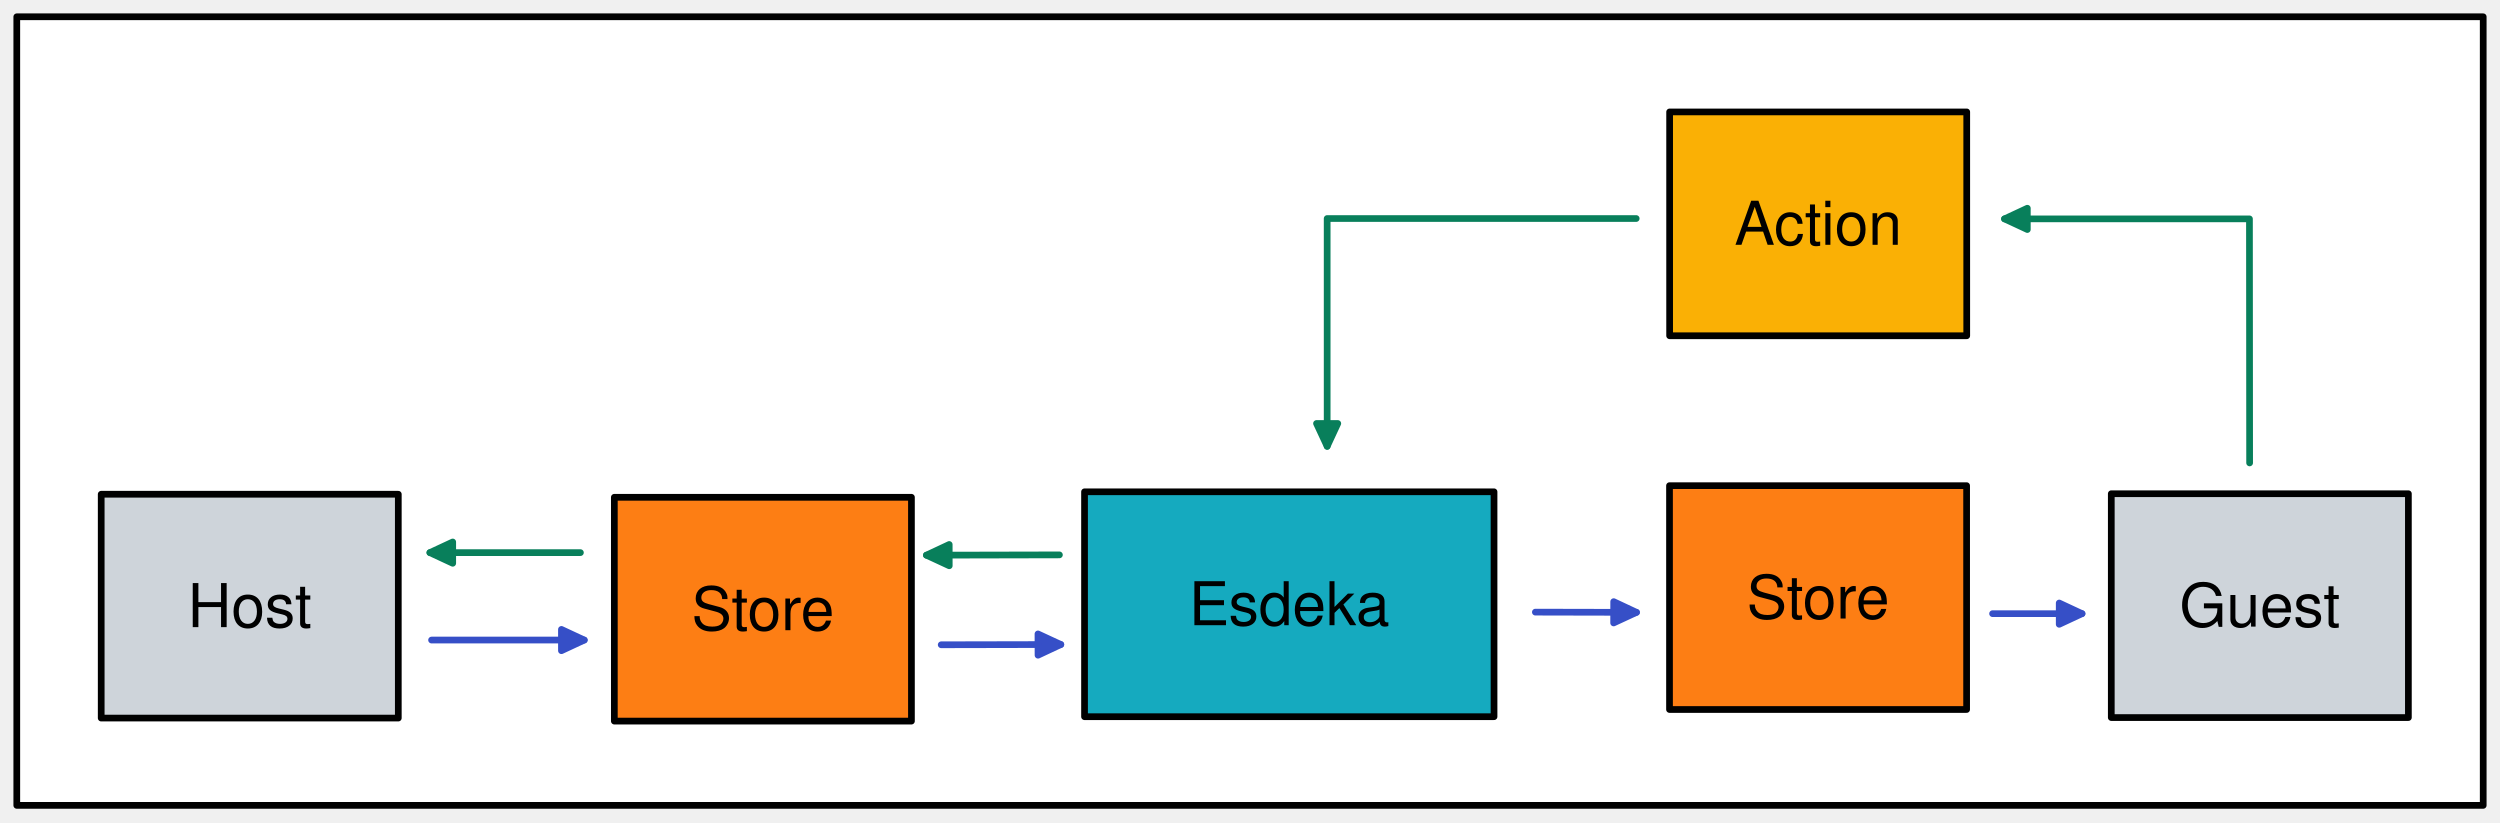
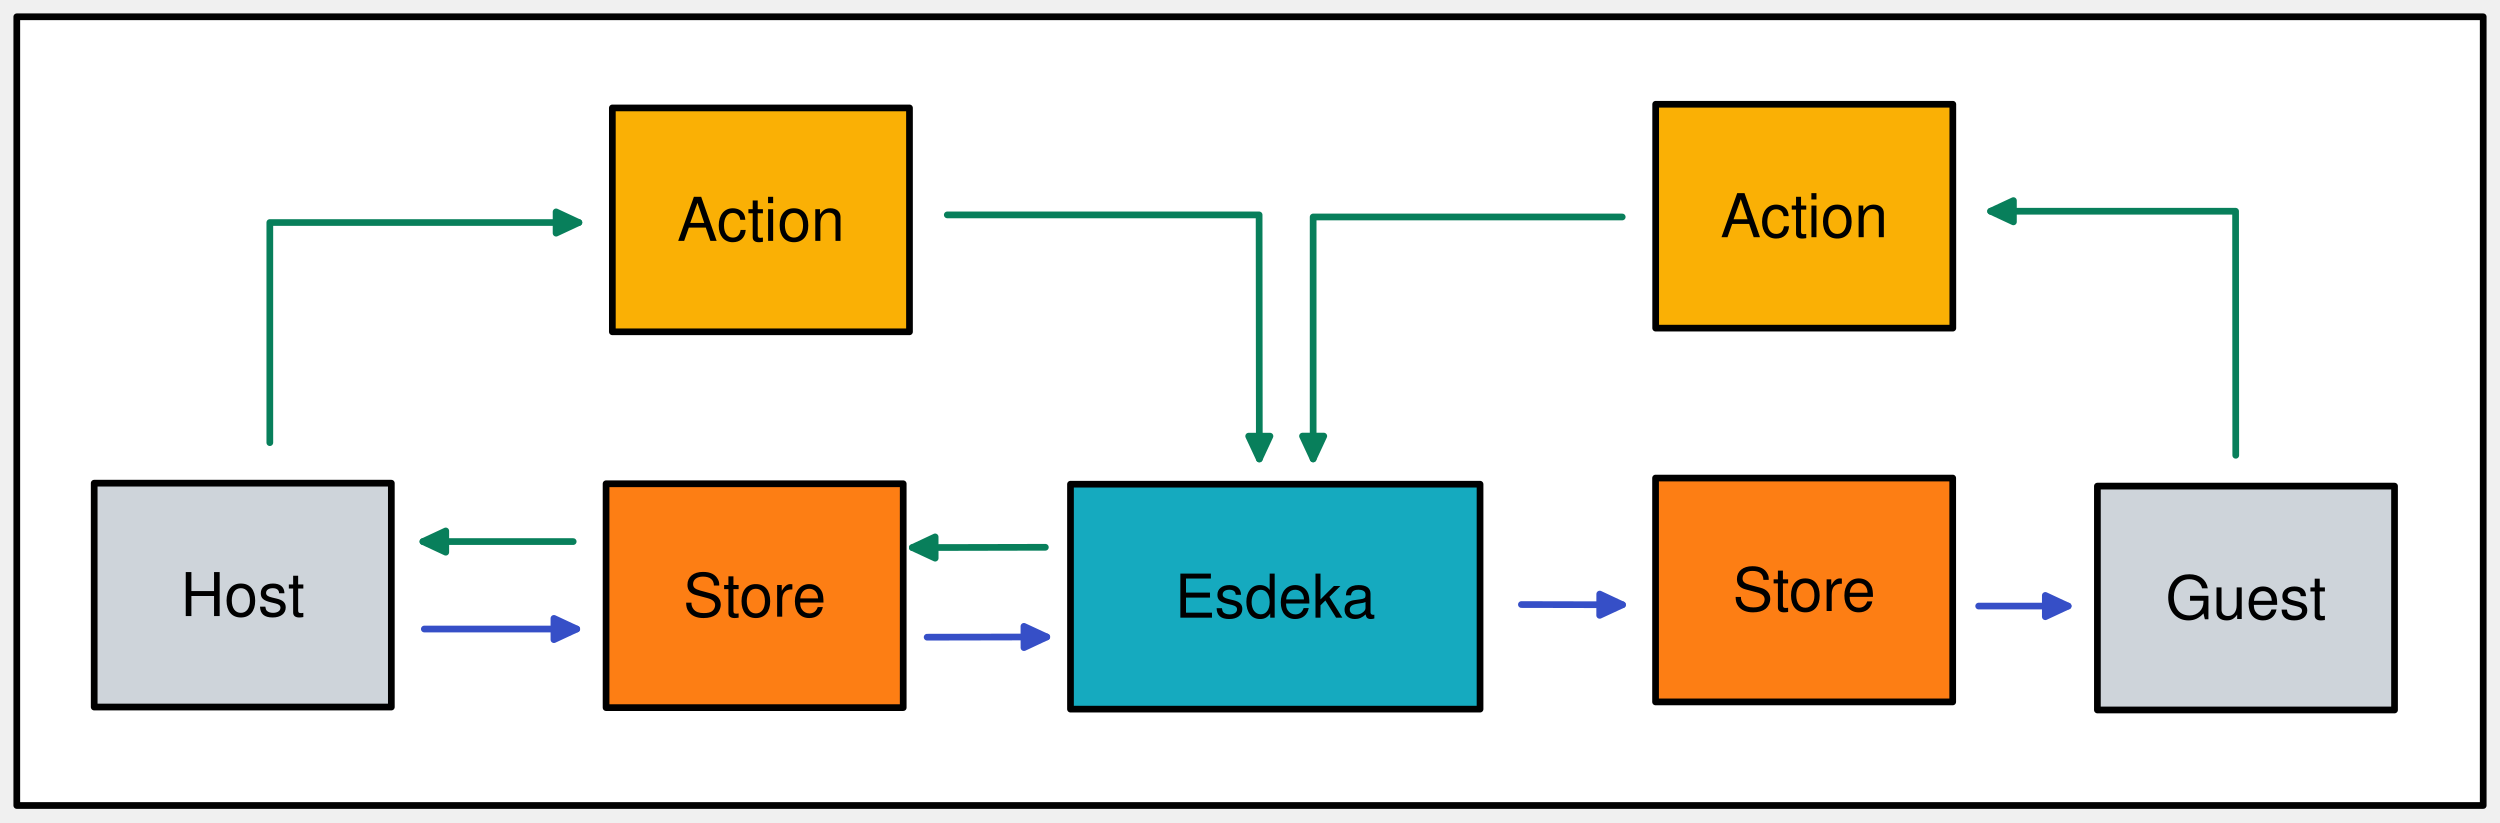
- <svg xmlns="http://www.w3.org/2000/svg" viewBox="0 0 1489.654 489.89">
+ <svg xmlns="http://www.w3.org/2000/svg" viewBox="0 0 1489.43 489.89">
  <defs />
  <g stroke-linecap="round">
-     <path fill="#fff" stroke-width="0" d="M10 10h1469.65v469.89H10" />
-     <path fill="none" stroke="#000" stroke-width="4" d="M10 10h1469.65M10 10h1469.65m0 0v469.89m0-469.89v469.89m0 0H10m1469.65 0H10m0 0V10m0 469.89V10" />
+     <path fill="#fff" stroke-width="0" d="M10 10h1469.43v469.89H10" />
+     <path fill="none" stroke="#000" stroke-width="4" d="M10 10h1469.43M10 10h1469.43m0 0v469.89m0-469.89v469.89m0 0H10m1469.43 0H10m0 0V10m0 469.89V10" />
  </g>
  <g stroke-linecap="round">
-     <path fill="#ced4da" stroke-width="0" d="M60.303 294.498h177.03v133.37H60.303" />
-     <path fill="none" stroke="#000" stroke-width="4" d="M60.303 294.498h177.03m-177.03 0h177.03m0 0v133.37m0-133.37v133.37m0 0H60.303m177.03 0H60.303m0 0v-133.37m0 133.37v-133.37" />
+     <path fill="#ced4da" stroke-width="0" d="M1249.568 289.617h177.03v133.37h-177.03" />
+     <path fill="none" stroke="#000" stroke-width="4" d="M1249.568 289.617h177.03m-177.03 0h177.03m0 0v133.37m0-133.37v133.37m0 0h-177.03m177.03 0h-177.03m0 0v-133.37m0 133.37v-133.37" />
  </g>
  <g stroke-linecap="round">
-     <path fill="#ced4da" stroke-width="0" d="M1258.034 294.192h177.03v133.37h-177.03" />
-     <path fill="none" stroke="#000" stroke-width="4" d="M1258.034 294.192h177.03m-177.03 0h177.03m0 0v133.37m0-133.37v133.37m0 0h-177.03m177.03 0h-177.03m0 0v-133.37m0 133.37v-133.37" />
-   </g>
-   <text x="38" y="33" font-family="Helvetica, Segoe UI Emoji" font-size="36" style="white-space:pre" text-anchor="middle" transform="translate(110.818 340.683)">Host</text>
-   <g stroke-linecap="round">
-     <path fill="#fab005" stroke-width="0" d="M994.87 66.693h177.03v133.37H994.87" />
-     <path fill="none" stroke="#000" stroke-width="4" d="M994.87 66.693h177.03m-177.03 0h177.03m0 0v133.37m0-133.37v133.37m0 0H994.87m177.03 0H994.87m0 0V66.693m0 133.37V66.693" />
+     <path fill="#fab005" stroke-width="0" d="M986.404 62.118h177.03v133.37h-177.03" />
+     <path fill="none" stroke="#000" stroke-width="4" d="M986.404 62.118h177.03m-177.03 0h177.03m0 0v133.37m0-133.37v133.37m0 0h-177.03m177.03 0h-177.03m0 0V62.118m0 133.37V62.118" />
  </g>
  <g stroke-linecap="round">
-     <path fill="none" stroke="#087f5b" stroke-width="4" d="M1340.465 275.83c-.03-47.64-.07-95.28-.1-145.41m.1 145.41c-.02-34.19-.05-68.38-.1-145.41m0 0h-145.95m145.95 0h-145.95" />
-     <path fill="#087f5b" fill-rule="evenodd" stroke-width="0" d="m1194.415 130.42 13.59-6.34v12.68l-13.59-6.34" />
-     <path fill="none" stroke="#087f5b" stroke-width="4" d="M1194.415 130.42c4.45-2.08 8.91-4.15 13.59-6.34m-13.59 6.34c3.2-1.49 6.39-2.98 13.59-6.34m0 0v12.68m0-12.68v12.68m0 0c-4.3-2.01-8.6-4.01-13.59-6.34m13.59 6.34c-4.02-1.88-8.05-3.76-13.59-6.34m0 0s0 0 0 0m0 0s0 0 0 0" />
+     <path fill="none" stroke="#087f5b" stroke-width="4" d="M1332 271.255c-.03-49.34-.07-98.68-.1-145.41m.1 145.41c-.03-42.11-.06-84.22-.1-145.41m0 0h-145.95m145.95 0h-145.95" />
+     <path fill="#087f5b" fill-rule="evenodd" stroke-width="0" d="m1185.95 125.845 13.59-6.34v12.68l-13.59-6.34" />
+     <path fill="none" stroke="#087f5b" stroke-width="4" d="M1185.95 125.845c4.61-2.15 9.23-4.3 13.59-6.34m-13.59 6.34c3.94-1.84 7.87-3.67 13.59-6.34m0 0v12.68m0-12.68v12.68m0 0c-3.37-1.57-6.74-3.14-13.59-6.34m13.59 6.34c-4.97-2.32-9.94-4.64-13.59-6.34m0 0s0 0 0 0m0 0s0 0 0 0" />
  </g>
  <g stroke-linecap="round">
-     <path fill="none" stroke="#087f5b" stroke-width="4" d="M974.943 130.212h-184.14m184.14 0h-184.14m0 0v135.73m0-135.73v135.73" />
-     <path fill="#087f5b" fill-rule="evenodd" stroke-width="0" d="m790.803 265.942-6.34-13.6h12.67l-6.33 13.6" />
-     <path fill="none" stroke="#087f5b" stroke-width="4" d="M790.803 265.942c-1.52-3.24-3.03-6.49-6.34-13.6m6.34 13.6c-1.62-3.46-3.23-6.91-6.34-13.6m0 0h12.67m-12.67 0h12.67m0 0c-2.19 4.71-4.39 9.42-6.33 13.6m6.33-13.6c-1.66 3.58-3.33 7.16-6.33 13.6m0 0s0 0 0 0m0 0s0 0 0 0" />
+     <path fill="none" stroke="#087f5b" stroke-width="4" d="M966.477 129.265h-184.14m184.14 0h-184.14m0 0v144.14m0-144.14v144.14" />
+     <path fill="#087f5b" fill-rule="evenodd" stroke-width="0" d="m782.337 273.405-6.34-13.59h12.67l-6.33 13.59" />
+     <path fill="none" stroke="#087f5b" stroke-width="4" d="M782.337 273.405c-2.15-4.6-4.3-9.21-6.34-13.59m6.34 13.59c-1.59-3.4-3.18-6.81-6.34-13.59m0 0h12.67m-12.67 0h12.67m0 0c-1.88 4.05-3.77 8.09-6.33 13.59m6.33-13.59c-2.02 4.34-4.04 8.67-6.33 13.59m0 0s0 0 0 0m0 0s0 0 0 0" />
+   </g>
+   <text x="49" y="33" font-family="Helvetica, Segoe UI Emoji" font-size="36" style="white-space:pre" text-anchor="middle" transform="translate(1289.084 335.802)">Guest</text>
+   <text x="51" y="33" font-family="Helvetica, Segoe UI Emoji" font-size="36" style="white-space:pre" text-anchor="middle" transform="translate(1023.92 108.304)">Action</text>
+   <g stroke-linecap="round">
+     <path fill="#15aabf" stroke-width="0" d="M637.77 288.476h244v134h-244" />
+     <path fill="none" stroke="#000" stroke-width="4" d="M637.77 288.476h244m-244 0h244m0 0v134m0-134v134m0 0h-244m244 0h-244m0 0v-134m0 134v-134" />
+   </g>
+   <text x="61" y="33" font-family="Helvetica, Segoe UI Emoji" font-size="36" style="white-space:pre" text-anchor="middle" transform="translate(698.77 334.976)">Esdeka</text>
+   <g stroke-linecap="round">
+     <path fill="none" stroke="#364fc7" stroke-width="4" d="M1178.836 361.08h53.3m-53.3 0h53.3" />
+     <path fill="#364fc7" fill-rule="evenodd" stroke-width="0" d="m1232.136 361.08-13.59 6.34v-12.68l13.59 6.34" />
+     <path fill="none" stroke="#364fc7" stroke-width="4" d="M1232.136 361.08c-4.65 2.17-9.3 4.34-13.59 6.34m13.59-6.34c-5.19 2.42-10.39 4.85-13.59 6.34m0 0v-12.68m0 12.68v-12.68m0 0c4.33 2.02 8.65 4.04 13.59 6.34m-13.59-6.34c2.96 1.38 5.91 2.76 13.59 6.34m0 0s0 0 0 0m0 0s0 0 0 0" />
  </g>
  <g stroke-linecap="round">
-     <path fill="none" stroke="#364fc7" stroke-width="4" d="M257.154 381.384h90.98m-90.98 0h90.98" />
-     <path fill="#364fc7" fill-rule="evenodd" stroke-width="0" d="m348.134 381.384-13.59 6.34v-12.68l13.59 6.34" />
-     <path fill="none" stroke="#364fc7" stroke-width="4" d="M348.134 381.384c-4.85 2.26-9.69 4.52-13.59 6.34m13.59-6.34-13.59 6.34m0 0v-12.68m0 12.68v-12.68m0 0c4.92 2.3 9.84 4.59 13.59 6.34m-13.59-6.34c3.98 1.86 7.96 3.72 13.59 6.34m0 0s0 0 0 0m0 0s0 0 0 0" />
+     <path fill="#fd7e14" stroke-width="0" d="M986.337 284.814h177.03v133.37h-177.03" />
+     <path fill="none" stroke="#000" stroke-width="4" d="M986.337 284.814h177.03m-177.03 0h177.03m0 0v133.37m0-133.37v133.37m0 0h-177.03m177.03 0h-177.03m0 0v-133.37m0 133.37v-133.37" />
+   </g>
+   <text x="44" y="33" font-family="Helvetica, Segoe UI Emoji" font-size="36" style="white-space:pre" text-anchor="middle" transform="translate(1030.852 331)">Store</text>
+   <g stroke-linecap="round">
+     <path fill="none" stroke="#364fc7" stroke-width="4" d="M906.407 360.17c12.58.03 25.17.05 60.25.13m-60.25-.13c12.98.03 25.96.05 60.25.13" />
+     <path fill="#364fc7" fill-rule="evenodd" stroke-width="0" d="m966.657 360.3-13.61 6.31.03-12.68 13.58 6.37" />
+     <path fill="none" stroke="#364fc7" stroke-width="4" d="M966.657 360.3c-2.85 1.31-5.69 2.63-13.61 6.31m13.61-6.31c-2.93 1.36-5.87 2.72-13.61 6.31m0 0c.01-3.76.01-7.52.03-12.68m-.03 12.68c.01-2.98.01-5.96.03-12.68m0 0c4.04 1.9 8.09 3.79 13.58 6.37m-13.58-6.37c3.09 1.45 6.18 2.9 13.58 6.37m0 0s0 0 0 0m0 0s0 0 0 0" />
  </g>
  <g stroke-linecap="round">
-     <path fill="none" stroke="#087f5b" stroke-width="4" d="M345.844 329.287h-89.69m89.69 0h-89.69" />
-     <path fill="#087f5b" fill-rule="evenodd" stroke-width="0" d="m256.154 329.287 13.6-6.34v12.68l-13.6-6.34" />
-     <path fill="none" stroke="#087f5b" stroke-width="4" d="M256.154 329.287c3.19-1.49 6.38-2.97 13.6-6.34m-13.6 6.34c2.85-1.33 5.69-2.65 13.6-6.34m0 0v12.68m0-12.68v12.68m0 0c-4.19-1.96-8.38-3.91-13.6-6.34m13.6 6.34-13.6-6.34m0 0s0 0 0 0m0 0s0 0 0 0" />
-   </g>
-   <text x="49" y="33" font-family="Helvetica, Segoe UI Emoji" font-size="36" style="white-space:pre" text-anchor="middle" transform="translate(1297.55 340.378)">Guest</text>
-   <text x="51" y="33" font-family="Helvetica, Segoe UI Emoji" font-size="36" style="white-space:pre" text-anchor="middle" transform="translate(1032.385 112.879)">Action</text>
-   <g stroke-linecap="round">
-     <path fill="#15aabf" stroke-width="0" d="M646.235 293.051h244v134h-244" />
-     <path fill="none" stroke="#000" stroke-width="4" d="M646.235 293.051h244m-244 0h244m0 0v134m0-134v134m0 0h-244m244 0h-244m0 0v-134m0 134v-134" />
-   </g>
-   <text x="61" y="33" font-family="Helvetica, Segoe UI Emoji" font-size="36" style="white-space:pre" text-anchor="middle" transform="translate(707.235 339.551)">Esdeka</text>
-   <g stroke-linecap="round">
-     <path fill="none" stroke="#364fc7" stroke-width="4" d="M1187.302 365.654h53.3m-53.3 0h53.3" />
-     <path fill="#364fc7" fill-rule="evenodd" stroke-width="0" d="m1240.602 365.654-13.59 6.34v-12.68l13.59 6.34" />
-     <path fill="none" stroke="#364fc7" stroke-width="4" d="M1240.602 365.654c-4.65 2.17-9.3 4.34-13.59 6.34m13.59-6.34c-5.19 2.42-10.39 4.85-13.59 6.34m0 0v-12.68m0 12.68v-12.68m0 0c4.33 2.02 8.65 4.04 13.59 6.34m-13.59-6.34c2.96 1.38 5.91 2.76 13.59 6.34m0 0s0 0 0 0m0 0s0 0 0 0" />
+     <path fill="none" stroke="#087f5b" stroke-width="4" d="M622.797 326.054c-25.76.06-51.53.11-79.25.18m79.25-.18c-29.26.07-58.51.13-79.25.18" />
+     <path fill="#087f5b" fill-rule="evenodd" stroke-width="0" d="m543.547 326.234 13.58-6.37.02 12.68-13.6-6.31" />
+     <path fill="none" stroke="#087f5b" stroke-width="4" d="M543.547 326.234c4.41-2.07 8.83-4.14 13.58-6.37m-13.58 6.37c5.01-2.35 10.02-4.71 13.58-6.37m0 0c.01 4.76.02 9.52.02 12.68m-.02-12.68c0 3.83.01 7.66.02 12.68m0 0c-5.15-2.39-10.31-4.78-13.6-6.31m13.6 6.31c-3.97-1.85-7.93-3.69-13.6-6.31m0 0s0 0 0 0m0 0s0 0 0 0" />
  </g>
  <g stroke-linecap="round">
-     <path fill="#fd7e14" stroke-width="0" d="M994.802 289.389h177.03v133.37h-177.03" />
-     <path fill="none" stroke="#000" stroke-width="4" d="M994.802 289.389h177.03m-177.03 0h177.03m0 0v133.37m0-133.37v133.37m0 0h-177.03m177.03 0h-177.03m0 0v-133.37m0 133.37v-133.37" />
-   </g>
-   <text x="44" y="33" font-family="Helvetica, Segoe UI Emoji" font-size="36" style="white-space:pre" text-anchor="middle" transform="translate(1039.318 335.574)">Store</text>
-   <g stroke-linecap="round">
-     <path fill="none" stroke="#364fc7" stroke-width="4" d="M914.872 364.745c12.58.03 25.17.05 60.25.13m-60.25-.13c12.98.03 25.96.05 60.25.13" />
-     <path fill="#364fc7" fill-rule="evenodd" stroke-width="0" d="m975.122 364.875-13.61 6.31.03-12.68 13.58 6.37" />
-     <path fill="none" stroke="#364fc7" stroke-width="4" d="M975.122 364.875c-2.85 1.31-5.69 2.63-13.61 6.31m13.61-6.31c-2.93 1.36-5.87 2.72-13.61 6.31m0 0c.01-3.76.01-7.52.03-12.68m-.03 12.68c.01-2.98.01-5.96.03-12.68m0 0c4.04 1.9 8.09 3.79 13.58 6.37m-13.58-6.37c3.09 1.45 6.18 2.9 13.58 6.37m0 0s0 0 0 0m0 0s0 0 0 0" />
+     <path fill="none" stroke="#364fc7" stroke-width="4" d="M552.367 379.62c17.04-.04 34.08-.07 71.27-.15m-71.27.15c25.87-.05 51.75-.11 71.27-.15" />
+     <path fill="#364fc7" fill-rule="evenodd" stroke-width="0" d="m623.637 379.47-13.58 6.37-.03-12.68 13.61 6.31" />
+     <path fill="none" stroke="#364fc7" stroke-width="4" d="M623.637 379.47c-3.25 1.52-6.49 3.04-13.58 6.37m13.58-6.37c-4.93 2.31-9.86 4.62-13.58 6.37m0 0c-.01-2.87-.01-5.74-.03-12.68m.03 12.68-.03-12.68m0 0c4 1.85 7.99 3.7 13.61 6.31m-13.61-6.31c5.25 2.43 10.5 4.87 13.61 6.31m0 0s0 0 0 0m0 0s0 0 0 0" />
  </g>
  <g stroke-linecap="round">
-     <path fill="#fd7e14" stroke-width="0" d="M366.061 296.31h177.03v133.37h-177.03" />
-     <path fill="none" stroke="#000" stroke-width="4" d="M366.061 296.31h177.03m-177.03 0h177.03m0 0v133.37m0-133.37v133.37m0 0h-177.03m177.03 0h-177.03m0 0V296.31m0 133.37V296.31" />
+     <path fill="#ced4da" stroke-width="0" d="M56.118 287.868h177.03v133.37H56.118" />
+     <path fill="none" stroke="#000" stroke-width="4" d="M56.118 287.868h177.03m-177.03 0h177.03m0 0v133.37m0-133.37v133.37m0 0H56.118m177.03 0H56.118m0 0v-133.37m0 133.37v-133.37" />
  </g>
-   <text x="44" y="33" font-family="Helvetica, Segoe UI Emoji" font-size="36" style="white-space:pre" text-anchor="middle" transform="translate(410.577 342.496)">Store</text>
+   <text x="38" y="33" font-family="Helvetica, Segoe UI Emoji" font-size="36" style="white-space:pre" text-anchor="middle" transform="translate(106.634 334.053)">Host</text>
  <g stroke-linecap="round">
-     <path fill="none" stroke="#087f5b" stroke-width="4" d="M631.262 330.629c-25.76.06-51.53.11-79.25.18m79.25-.18c-29.26.07-58.51.13-79.25.18" />
-     <path fill="#087f5b" fill-rule="evenodd" stroke-width="0" d="m552.012 330.809 13.58-6.37.02 12.68-13.6-6.31" />
-     <path fill="none" stroke="#087f5b" stroke-width="4" d="M552.012 330.809c4.41-2.07 8.83-4.14 13.58-6.37m-13.58 6.37c5.01-2.35 10.02-4.71 13.58-6.37m0 0c.01 4.76.02 9.52.02 12.68m-.02-12.68c0 3.83.01 7.66.02 12.68m0 0c-5.15-2.39-10.31-4.78-13.6-6.31m13.6 6.31c-3.97-1.85-7.93-3.69-13.6-6.31m0 0s0 0 0 0m0 0s0 0 0 0" />
+     <path fill="none" stroke="#364fc7" stroke-width="4" d="M252.798 374.755h90.81m-90.81 0h90.81" />
+     <path fill="#364fc7" fill-rule="evenodd" stroke-width="0" d="m343.608 374.755-13.59 6.34v-12.68l13.59 6.34" />
+     <path fill="none" stroke="#364fc7" stroke-width="4" d="M343.608 374.755c-4.84 2.26-9.69 4.52-13.59 6.34m13.59-6.34-13.59 6.34m0 0v-12.68m0 12.68v-12.68m0 0c4.92 2.3 9.85 4.59 13.59 6.34m-13.59-6.34c3.98 1.86 7.97 3.72 13.59 6.34m0 0s0 0 0 0m0 0s0 0 0 0" />
  </g>
  <g stroke-linecap="round">
-     <path fill="none" stroke="#364fc7" stroke-width="4" d="M560.832 384.195c17.04-.04 34.08-.07 71.27-.15m-71.27.15c25.87-.05 51.75-.11 71.27-.15" />
-     <path fill="#364fc7" fill-rule="evenodd" stroke-width="0" d="m632.102 384.045-13.58 6.37-.03-12.68 13.61 6.31" />
-     <path fill="none" stroke="#364fc7" stroke-width="4" d="M632.102 384.045c-3.25 1.52-6.49 3.04-13.58 6.37m13.58-6.37c-4.93 2.31-9.86 4.62-13.58 6.37m0 0c-.01-2.87-.01-5.74-.03-12.68m.03 12.68-.03-12.68m0 0c4 1.85 7.99 3.7 13.61 6.31m-13.61-6.31c5.25 2.43 10.5 4.87 13.61 6.31m0 0s0 0 0 0m0 0s0 0 0 0" />
+     <path fill="none" stroke="#087f5b" stroke-width="4" d="M341.493 322.657h-89.52m89.52 0h-89.52" />
+     <path fill="#087f5b" fill-rule="evenodd" stroke-width="0" d="m251.973 322.657 13.6-6.34v12.68l-13.6-6.34" />
+     <path fill="none" stroke="#087f5b" stroke-width="4" d="M251.973 322.657c3.19-1.49 6.37-2.97 13.6-6.34m-13.6 6.34c2.84-1.33 5.69-2.65 13.6-6.34m0 0v12.68m0-12.68v12.68m0 0c-4.2-1.96-8.39-3.91-13.6-6.34m13.6 6.34c-5.2-2.42-10.39-4.84-13.6-6.34m0 0s0 0 0 0m0 0s0 0 0 0" />
  </g>
+   <g stroke-linecap="round">
+     <path fill="#fd7e14" stroke-width="0" d="M361.08 288.21h177.03v133.37H361.08" />
+     <path fill="none" stroke="#000" stroke-width="4" d="M361.08 288.21h177.03m-177.03 0h177.03m0 0v133.37m0-133.37v133.37m0 0H361.08m177.03 0H361.08m0 0V288.21m0 133.37V288.21" />
+   </g>
+   <text x="44" y="33" font-family="Helvetica, Segoe UI Emoji" font-size="36" style="white-space:pre" text-anchor="middle" transform="translate(405.595 334.395)">Store</text>
+   <g stroke-linecap="round">
+     <path fill="#fab005" stroke-width="0" d="M364.818 64.301h177.03v133.37h-177.03" />
+     <path fill="none" stroke="#000" stroke-width="4" d="M364.818 64.301h177.03m-177.03 0h177.03m0 0v133.37m0-133.37v133.37m0 0h-177.03m177.03 0h-177.03m0 0V64.301m0 133.37V64.301" />
+   </g>
+   <g stroke-linecap="round">
+     <path fill="none" stroke="#087f5b" stroke-width="4" d="M750.274 273.439c-.04-47.64-.09-95.28-.13-145.41m.13 145.41c-.03-34.19-.06-68.38-.13-145.41m0 0h-185.78m185.78 0h-185.78" />
+     <path fill="#087f5b" fill-rule="evenodd" stroke-width="0" d="m750.274 273.439-6.35-13.59 12.68-.01-6.33 13.6" />
+     <path fill="none" stroke="#087f5b" stroke-width="4" d="M750.274 273.439c-2.08-4.45-4.16-8.9-6.35-13.59m6.35 13.59c-1.49-3.2-2.99-6.39-6.35-13.59m0 0c4.75 0 9.5-.01 12.68-.01m-12.68.01c3.51 0 7.03-.01 12.68-.01m0 0c-2 4.3-4.01 8.6-6.33 13.6m6.33-13.6c-1.88 4.03-3.75 8.06-6.33 13.6m0 0s0 0 0 0m0 0s0 0 0 0" />
+   </g>
+   <g stroke-linecap="round">
+     <path fill="none" stroke="#087f5b" stroke-width="4" d="M344.891 132.577h-184.14m184.14 0h-184.14m0 0v131.14m0-131.14v131.14" />
+     <path fill="#087f5b" fill-rule="evenodd" stroke-width="0" d="m344.891 132.577-13.59 6.34v-12.68l13.59 6.34" />
+     <path fill="none" stroke="#087f5b" stroke-width="4" d="M344.891 132.577c-3.24 1.51-6.48 3.02-13.59 6.34m13.59-6.34c-3.46 1.61-6.91 3.22-13.59 6.34m0 0v-12.68m0 12.68v-12.68m0 0c4.7 2.2 9.41 4.39 13.59 6.34m-13.59-6.34c3.57 1.67 7.15 3.34 13.59 6.34m0 0s0 0 0 0m0 0s0 0 0 0" />
+   </g>
+   <text x="51" y="33" font-family="Helvetica, Segoe UI Emoji" font-size="36" style="white-space:pre" text-anchor="middle" transform="translate(402.333 110.487)">Action</text>
</svg>
